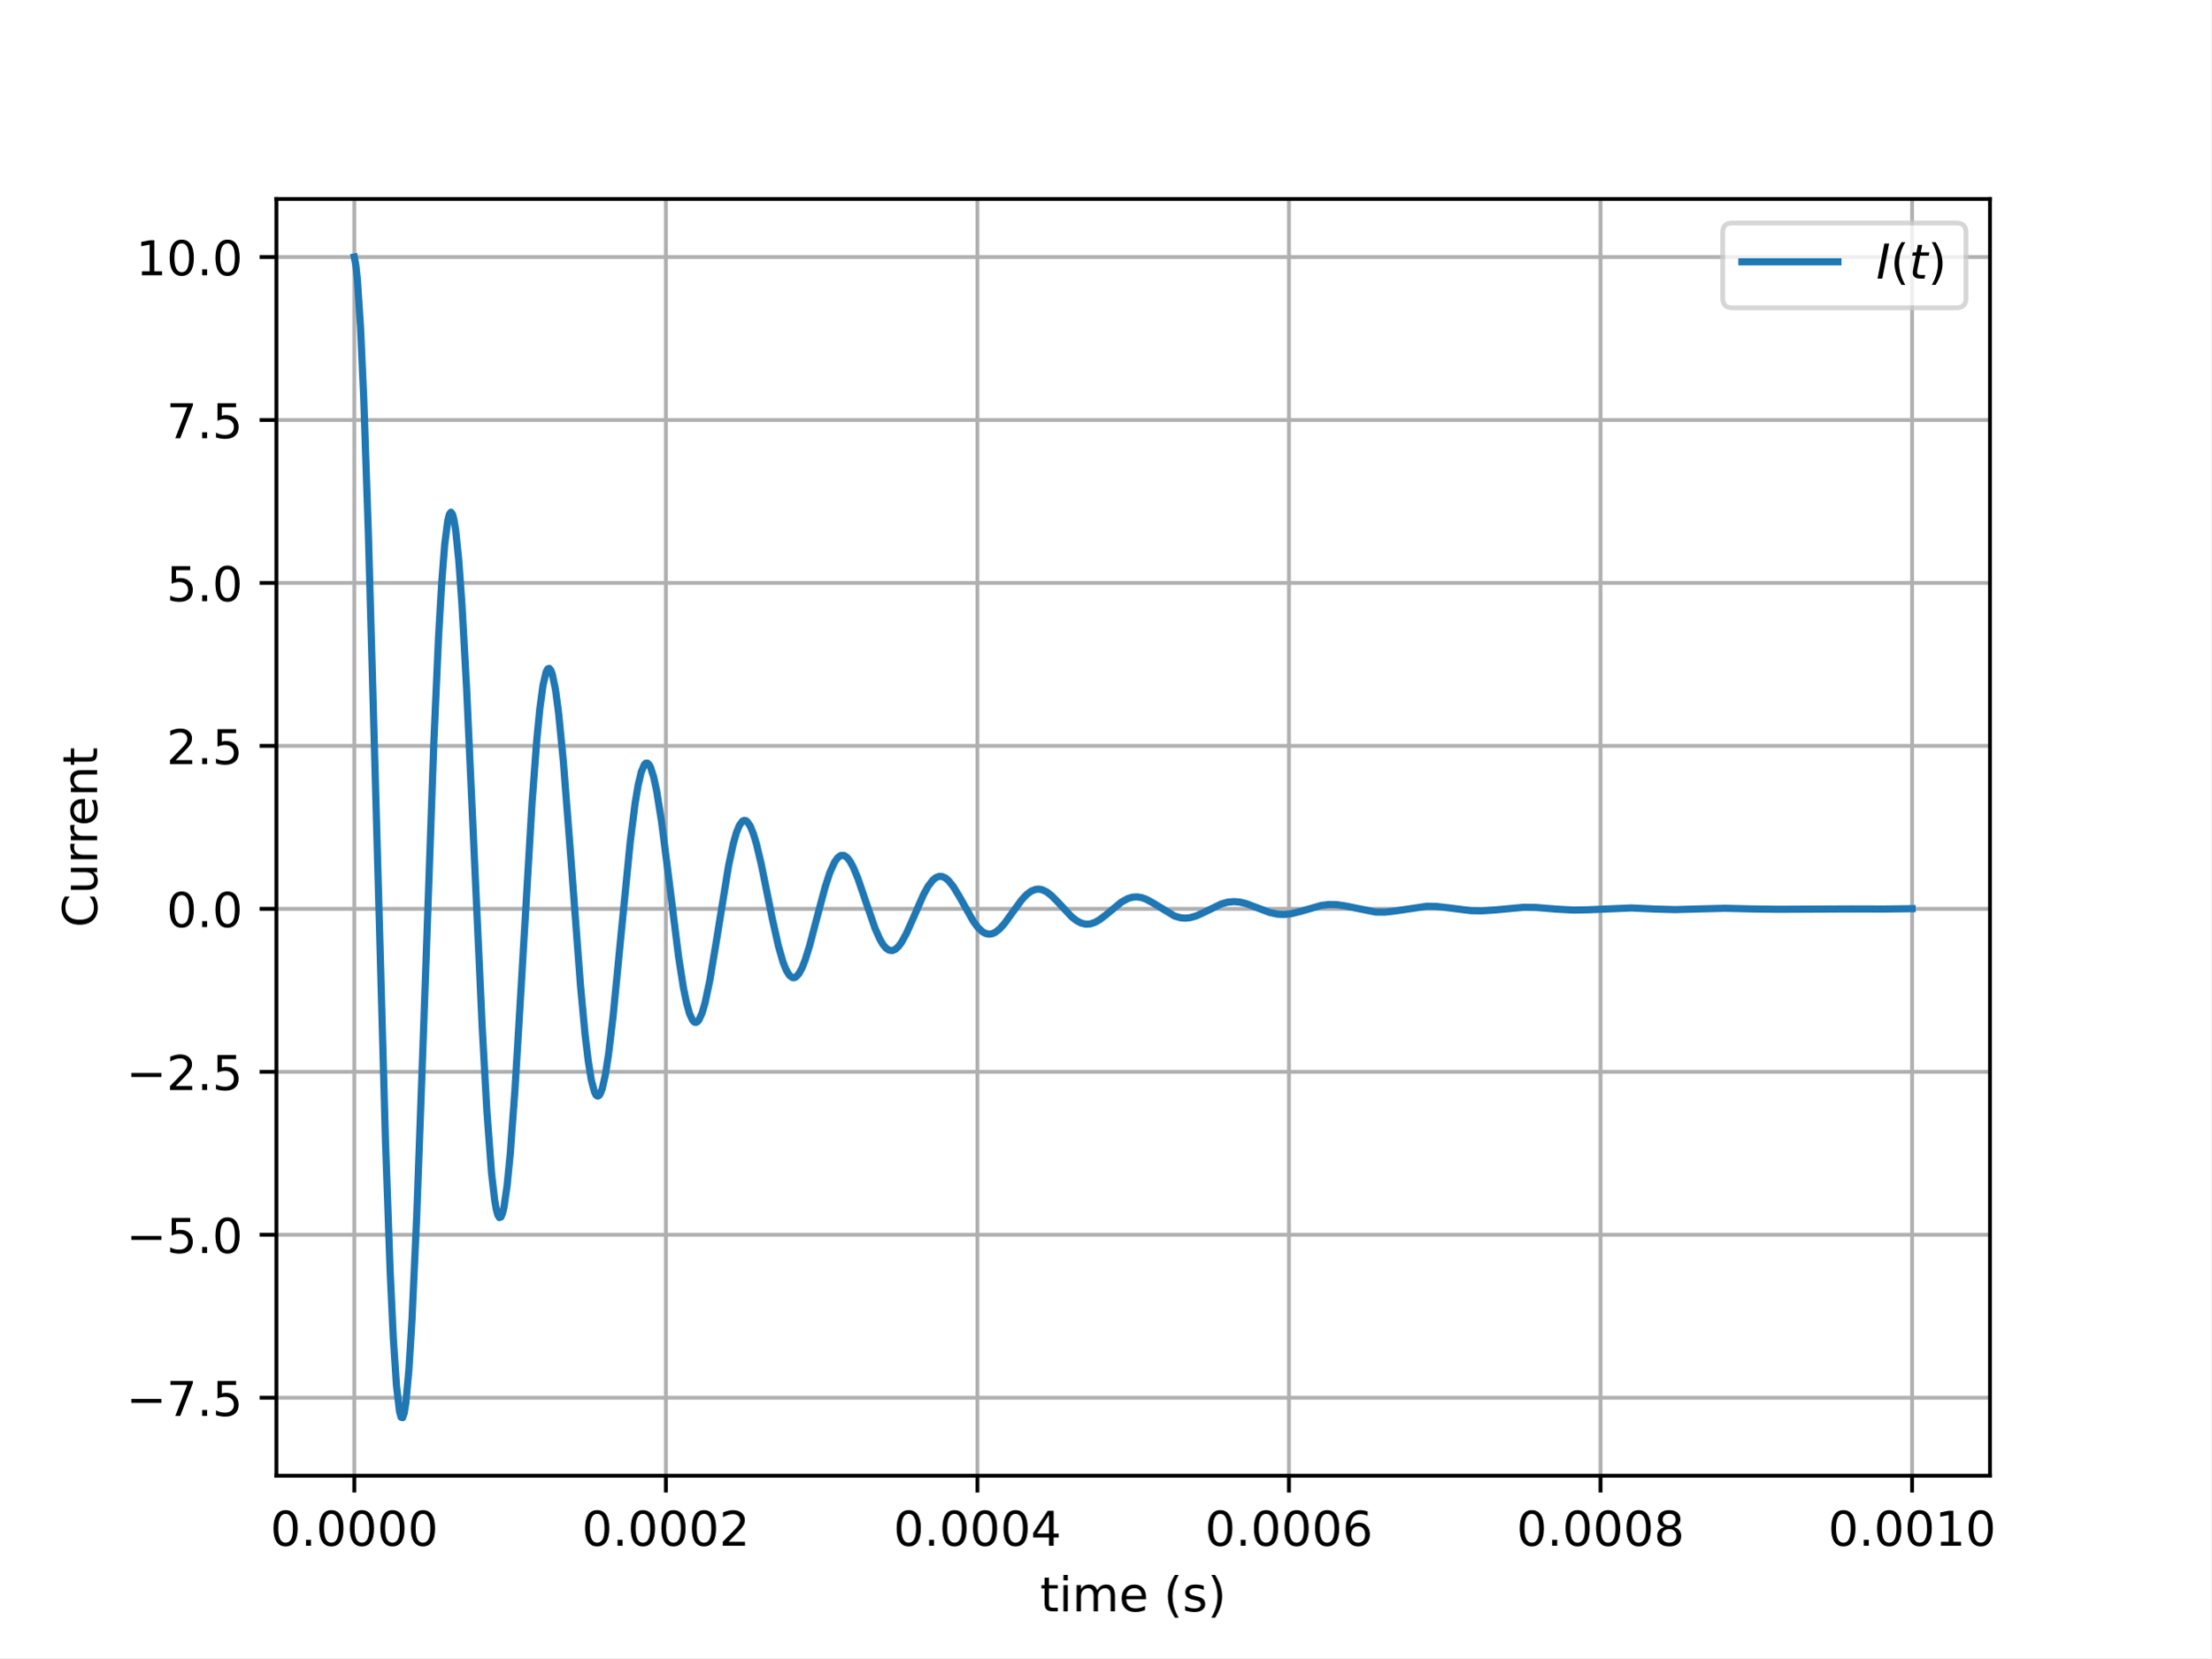
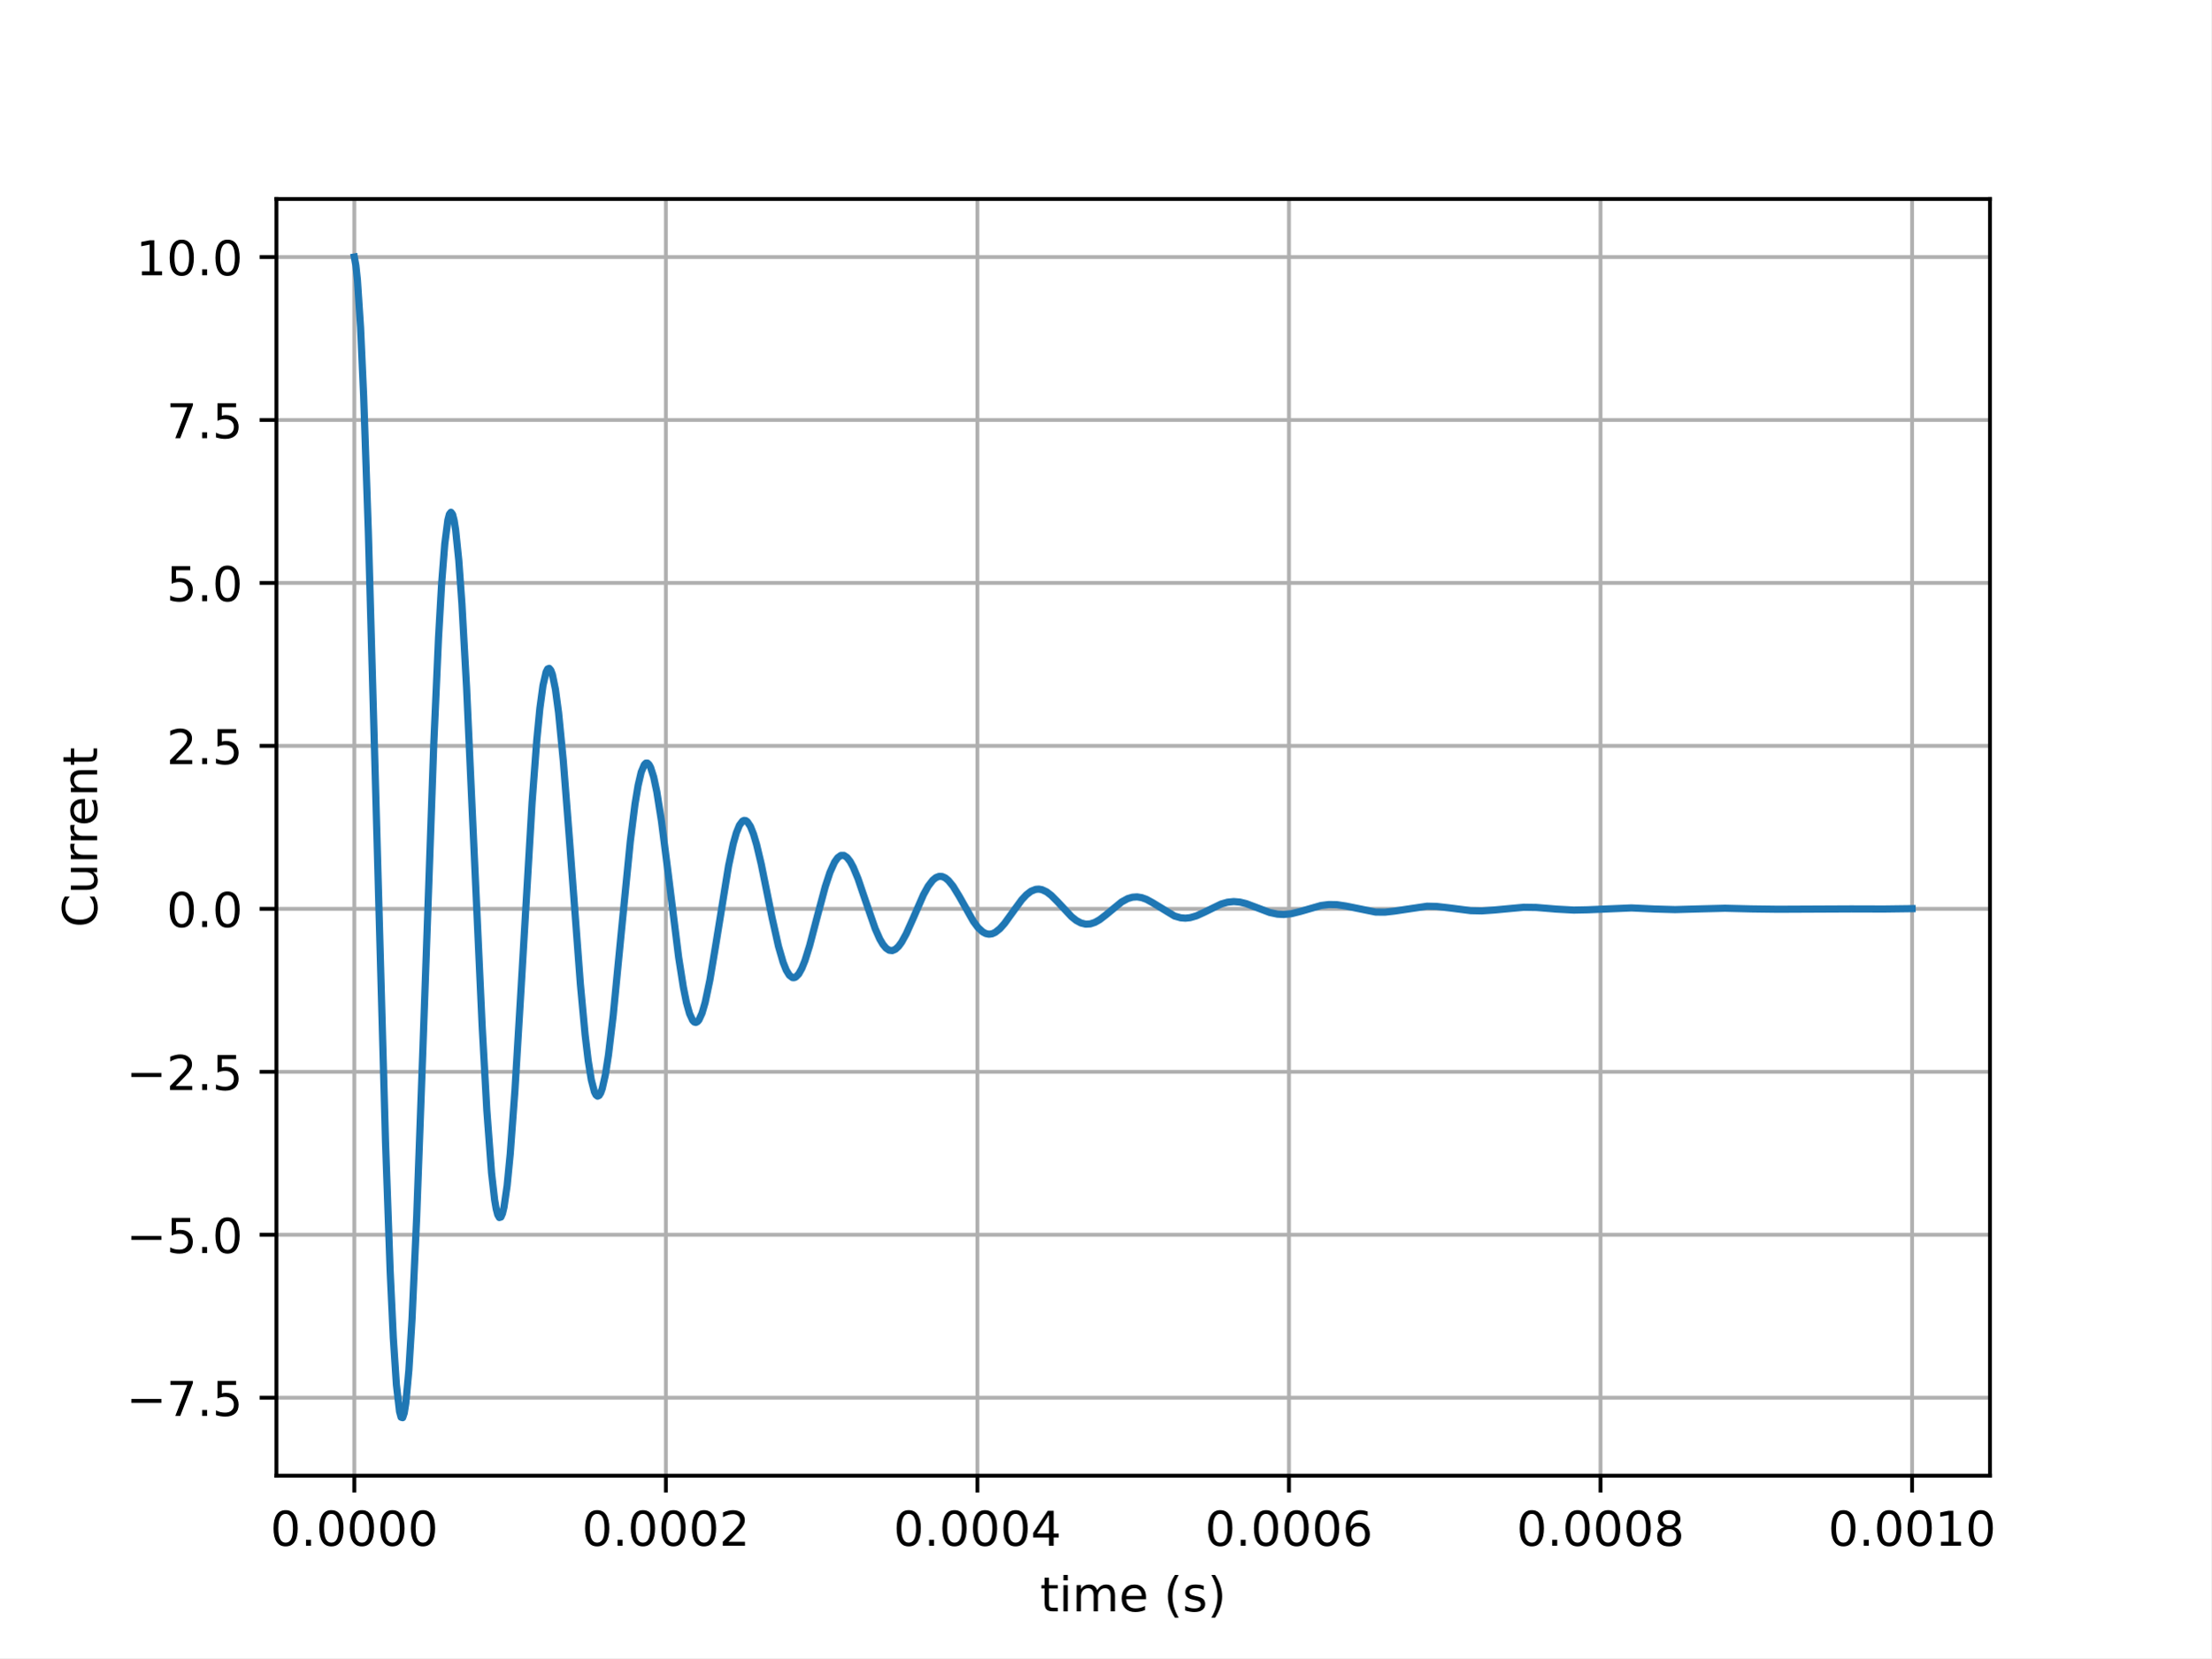
<svg xmlns="http://www.w3.org/2000/svg" xmlns:xlink="http://www.w3.org/1999/xlink" width="460.8pt" height="345.6pt" viewBox="0 0 460.8 345.6" version="1.1">
  <defs>
    <style type="text/css">*{stroke-linejoin: round; stroke-linecap: butt}</style>
  </defs>
  <g id="figure_1">
    <g id="patch_1">
      <path d="M 0 345.6  L 460.8 345.6  L 460.8 0  L 0 0  z " style="fill: #ffffff" />
    </g>
    <g id="axes_1">
      <g id="patch_2">
        <path d="M 57.6 307.584  L 414.72 307.584  L 414.72 41.472  L 57.6 41.472  z " style="fill: #ffffff" />
      </g>
      <g id="matplotlib.axis_1">
        <g id="xtick_1">
          <g id="line2d_1">
-             <path d="M 73.833 307.584  L 73.833 41.472  " clip-path="url(#p0077edc63a)" style="fill: none; stroke: #b0b0b0; stroke-width: 0.8; stroke-linecap: square" />
+             <path d="M 73.833 307.584  L 73.833 41.472  " clip-path="url(#pf6ec2abab7)" style="fill: none; stroke: #b0b0b0; stroke-width: 0.8; stroke-linecap: square" />
          </g>
          <g id="line2d_2">
            <defs>
-               <path id="m27dcd05181" d="M 0 0  L 0 3.5  " style="stroke: #000000; stroke-width: 0.8" />
+               <path id="m84f81ab4aa" d="M 0 0  L 0 3.5  " style="stroke: #000000; stroke-width: 0.8" />
            </defs>
            <g>
-               <use xlink:href="#m27dcd05181" x="73.833" y="307.584" style="stroke: #000000; stroke-width: 0.8" />
+               <use xlink:href="#m84f81ab4aa" x="73.833" y="307.584" style="stroke: #000000; stroke-width: 0.8" />
            </g>
          </g>
          <g id="text_1">
            <g transform="translate(56.33742 322.1824) scale(0.1 -0.1)">
              <defs>
                <path id="DejaVuSans-30" d="M 2034 4250  Q 1547 4250 1301 3770  Q 1056 3291 1056 2328  Q 1056 1369 1301 889  Q 1547 409 2034 409  Q 2525 409 2770 889  Q 3016 1369 3016 2328  Q 3016 3291 2770 3770  Q 2525 4250 2034 4250  z M 2034 4750  Q 2819 4750 3233 4129  Q 3647 3509 3647 2328  Q 3647 1150 3233 529  Q 2819 -91 2034 -91  Q 1250 -91 836 529  Q 422 1150 422 2328  Q 422 3509 836 4129  Q 1250 4750 2034 4750  z " transform="scale(0.015625)" />
                <path id="DejaVuSans-2e" d="M 684 794  L 1344 794  L 1344 0  L 684 0  L 684 794  z " transform="scale(0.015625)" />
              </defs>
              <use xlink:href="#DejaVuSans-30" />
              <use xlink:href="#DejaVuSans-2e" x="63.623" />
              <use xlink:href="#DejaVuSans-30" x="95.41" />
              <use xlink:href="#DejaVuSans-30" x="159.033" />
              <use xlink:href="#DejaVuSans-30" x="222.656" />
              <use xlink:href="#DejaVuSans-30" x="286.279" />
            </g>
          </g>
        </g>
        <g id="xtick_2">
          <g id="line2d_3">
-             <path d="M 138.764 307.584  L 138.764 41.472  " clip-path="url(#p0077edc63a)" style="fill: none; stroke: #b0b0b0; stroke-width: 0.8; stroke-linecap: square" />
+             <path d="M 138.764 307.584  L 138.764 41.472  " clip-path="url(#pf6ec2abab7)" style="fill: none; stroke: #b0b0b0; stroke-width: 0.8; stroke-linecap: square" />
          </g>
          <g id="line2d_4">
            <g>
-               <use xlink:href="#m27dcd05181" x="138.764" y="307.584" style="stroke: #000000; stroke-width: 0.8" />
+               <use xlink:href="#m84f81ab4aa" x="138.764" y="307.584" style="stroke: #000000; stroke-width: 0.8" />
            </g>
          </g>
          <g id="text_2">
            <g transform="translate(121.2683 322.1824) scale(0.1 -0.1)">
              <defs>
                <path id="DejaVuSans-32" d="M 1228 531  L 3431 531  L 3431 0  L 469 0  L 469 531  Q 828 903 1448 1529  Q 2069 2156 2228 2338  Q 2531 2678 2651 2914  Q 2772 3150 2772 3378  Q 2772 3750 2511 3984  Q 2250 4219 1831 4219  Q 1534 4219 1204 4116  Q 875 4013 500 3803  L 500 4441  Q 881 4594 1212 4672  Q 1544 4750 1819 4750  Q 2544 4750 2975 4387  Q 3406 4025 3406 3419  Q 3406 3131 3298 2873  Q 3191 2616 2906 2266  Q 2828 2175 2409 1742  Q 1991 1309 1228 531  z " transform="scale(0.015625)" />
              </defs>
              <use xlink:href="#DejaVuSans-30" />
              <use xlink:href="#DejaVuSans-2e" x="63.623" />
              <use xlink:href="#DejaVuSans-30" x="95.41" />
              <use xlink:href="#DejaVuSans-30" x="159.033" />
              <use xlink:href="#DejaVuSans-30" x="222.656" />
              <use xlink:href="#DejaVuSans-32" x="286.279" />
            </g>
          </g>
        </g>
        <g id="xtick_3">
          <g id="line2d_5">
-             <path d="M 203.695 307.584  L 203.695 41.472  " clip-path="url(#p0077edc63a)" style="fill: none; stroke: #b0b0b0; stroke-width: 0.8; stroke-linecap: square" />
+             <path d="M 203.695 307.584  L 203.695 41.472  " clip-path="url(#pf6ec2abab7)" style="fill: none; stroke: #b0b0b0; stroke-width: 0.8; stroke-linecap: square" />
          </g>
          <g id="line2d_6">
            <g>
-               <use xlink:href="#m27dcd05181" x="203.695" y="307.584" style="stroke: #000000; stroke-width: 0.8" />
+               <use xlink:href="#m84f81ab4aa" x="203.695" y="307.584" style="stroke: #000000; stroke-width: 0.8" />
            </g>
          </g>
          <g id="text_3">
            <g transform="translate(186.1992 322.1824) scale(0.1 -0.1)">
              <defs>
                <path id="DejaVuSans-34" d="M 2419 4116  L 825 1625  L 2419 1625  L 2419 4116  z M 2253 4666  L 3047 4666  L 3047 1625  L 3713 1625  L 3713 1100  L 3047 1100  L 3047 0  L 2419 0  L 2419 1100  L 313 1100  L 313 1709  L 2253 4666  z " transform="scale(0.015625)" />
              </defs>
              <use xlink:href="#DejaVuSans-30" />
              <use xlink:href="#DejaVuSans-2e" x="63.623" />
              <use xlink:href="#DejaVuSans-30" x="95.41" />
              <use xlink:href="#DejaVuSans-30" x="159.033" />
              <use xlink:href="#DejaVuSans-30" x="222.656" />
              <use xlink:href="#DejaVuSans-34" x="286.279" />
            </g>
          </g>
        </g>
        <g id="xtick_4">
          <g id="line2d_7">
-             <path d="M 268.625 307.584  L 268.625 41.472  " clip-path="url(#p0077edc63a)" style="fill: none; stroke: #b0b0b0; stroke-width: 0.8; stroke-linecap: square" />
+             <path d="M 268.625 307.584  L 268.625 41.472  " clip-path="url(#pf6ec2abab7)" style="fill: none; stroke: #b0b0b0; stroke-width: 0.8; stroke-linecap: square" />
          </g>
          <g id="line2d_8">
            <g>
-               <use xlink:href="#m27dcd05181" x="268.625" y="307.584" style="stroke: #000000; stroke-width: 0.8" />
+               <use xlink:href="#m84f81ab4aa" x="268.625" y="307.584" style="stroke: #000000; stroke-width: 0.8" />
            </g>
          </g>
          <g id="text_4">
            <g transform="translate(251.1301 322.1824) scale(0.1 -0.1)">
              <defs>
                <path id="DejaVuSans-36" d="M 2113 2584  Q 1688 2584 1439 2293  Q 1191 2003 1191 1497  Q 1191 994 1439 701  Q 1688 409 2113 409  Q 2538 409 2786 701  Q 3034 994 3034 1497  Q 3034 2003 2786 2293  Q 2538 2584 2113 2584  z M 3366 4563  L 3366 3988  Q 3128 4100 2886 4159  Q 2644 4219 2406 4219  Q 1781 4219 1451 3797  Q 1122 3375 1075 2522  Q 1259 2794 1537 2939  Q 1816 3084 2150 3084  Q 2853 3084 3261 2657  Q 3669 2231 3669 1497  Q 3669 778 3244 343  Q 2819 -91 2113 -91  Q 1303 -91 875 529  Q 447 1150 447 2328  Q 447 3434 972 4092  Q 1497 4750 2381 4750  Q 2619 4750 2861 4703  Q 3103 4656 3366 4563  z " transform="scale(0.015625)" />
              </defs>
              <use xlink:href="#DejaVuSans-30" />
              <use xlink:href="#DejaVuSans-2e" x="63.623" />
              <use xlink:href="#DejaVuSans-30" x="95.41" />
              <use xlink:href="#DejaVuSans-30" x="159.033" />
              <use xlink:href="#DejaVuSans-30" x="222.656" />
              <use xlink:href="#DejaVuSans-36" x="286.279" />
            </g>
          </g>
        </g>
        <g id="xtick_5">
          <g id="line2d_9">
-             <path d="M 333.556 307.584  L 333.556 41.472  " clip-path="url(#p0077edc63a)" style="fill: none; stroke: #b0b0b0; stroke-width: 0.8; stroke-linecap: square" />
+             <path d="M 333.556 307.584  L 333.556 41.472  " clip-path="url(#pf6ec2abab7)" style="fill: none; stroke: #b0b0b0; stroke-width: 0.8; stroke-linecap: square" />
          </g>
          <g id="line2d_10">
            <g>
-               <use xlink:href="#m27dcd05181" x="333.556" y="307.584" style="stroke: #000000; stroke-width: 0.8" />
+               <use xlink:href="#m84f81ab4aa" x="333.556" y="307.584" style="stroke: #000000; stroke-width: 0.8" />
            </g>
          </g>
          <g id="text_5">
            <g transform="translate(316.0611 322.1824) scale(0.1 -0.1)">
              <defs>
                <path id="DejaVuSans-38" d="M 2034 2216  Q 1584 2216 1326 1975  Q 1069 1734 1069 1313  Q 1069 891 1326 650  Q 1584 409 2034 409  Q 2484 409 2743 651  Q 3003 894 3003 1313  Q 3003 1734 2745 1975  Q 2488 2216 2034 2216  z M 1403 2484  Q 997 2584 770 2862  Q 544 3141 544 3541  Q 544 4100 942 4425  Q 1341 4750 2034 4750  Q 2731 4750 3128 4425  Q 3525 4100 3525 3541  Q 3525 3141 3298 2862  Q 3072 2584 2669 2484  Q 3125 2378 3379 2068  Q 3634 1759 3634 1313  Q 3634 634 3220 271  Q 2806 -91 2034 -91  Q 1263 -91 848 271  Q 434 634 434 1313  Q 434 1759 690 2068  Q 947 2378 1403 2484  z M 1172 3481  Q 1172 3119 1398 2916  Q 1625 2713 2034 2713  Q 2441 2713 2670 2916  Q 2900 3119 2900 3481  Q 2900 3844 2670 4047  Q 2441 4250 2034 4250  Q 1625 4250 1398 4047  Q 1172 3844 1172 3481  z " transform="scale(0.015625)" />
              </defs>
              <use xlink:href="#DejaVuSans-30" />
              <use xlink:href="#DejaVuSans-2e" x="63.623" />
              <use xlink:href="#DejaVuSans-30" x="95.41" />
              <use xlink:href="#DejaVuSans-30" x="159.033" />
              <use xlink:href="#DejaVuSans-30" x="222.656" />
              <use xlink:href="#DejaVuSans-38" x="286.279" />
            </g>
          </g>
        </g>
        <g id="xtick_6">
          <g id="line2d_11">
-             <path d="M 398.487 307.584  L 398.487 41.472  " clip-path="url(#p0077edc63a)" style="fill: none; stroke: #b0b0b0; stroke-width: 0.8; stroke-linecap: square" />
+             <path d="M 398.487 307.584  L 398.487 41.472  " clip-path="url(#pf6ec2abab7)" style="fill: none; stroke: #b0b0b0; stroke-width: 0.8; stroke-linecap: square" />
          </g>
          <g id="line2d_12">
            <g>
-               <use xlink:href="#m27dcd05181" x="398.487" y="307.584" style="stroke: #000000; stroke-width: 0.8" />
+               <use xlink:href="#m84f81ab4aa" x="398.487" y="307.584" style="stroke: #000000; stroke-width: 0.8" />
            </g>
          </g>
          <g id="text_6">
            <g transform="translate(380.992 322.1824) scale(0.1 -0.1)">
              <defs>
                <path id="DejaVuSans-31" d="M 794 531  L 1825 531  L 1825 4091  L 703 3866  L 703 4441  L 1819 4666  L 2450 4666  L 2450 531  L 3481 531  L 3481 0  L 794 0  L 794 531  z " transform="scale(0.015625)" />
              </defs>
              <use xlink:href="#DejaVuSans-30" />
              <use xlink:href="#DejaVuSans-2e" x="63.623" />
              <use xlink:href="#DejaVuSans-30" x="95.41" />
              <use xlink:href="#DejaVuSans-30" x="159.033" />
              <use xlink:href="#DejaVuSans-31" x="222.656" />
              <use xlink:href="#DejaVuSans-30" x="286.279" />
            </g>
          </g>
        </g>
        <g id="text_7">
          <g transform="translate(216.7686 335.8606) scale(0.1 -0.1)">
            <defs>
              <path id="DejaVuSans-74" d="M 1172 4494  L 1172 3500  L 2356 3500  L 2356 3053  L 1172 3053  L 1172 1153  Q 1172 725 1289 603  Q 1406 481 1766 481  L 2356 481  L 2356 0  L 1766 0  Q 1100 0 847 248  Q 594 497 594 1153  L 594 3053  L 172 3053  L 172 3500  L 594 3500  L 594 4494  L 1172 4494  z " transform="scale(0.015625)" />
              <path id="DejaVuSans-69" d="M 603 3500  L 1178 3500  L 1178 0  L 603 0  L 603 3500  z M 603 4863  L 1178 4863  L 1178 4134  L 603 4134  L 603 4863  z " transform="scale(0.015625)" />
              <path id="DejaVuSans-6d" d="M 3328 2828  Q 3544 3216 3844 3400  Q 4144 3584 4550 3584  Q 5097 3584 5394 3201  Q 5691 2819 5691 2113  L 5691 0  L 5113 0  L 5113 2094  Q 5113 2597 4934 2840  Q 4756 3084 4391 3084  Q 3944 3084 3684 2787  Q 3425 2491 3425 1978  L 3425 0  L 2847 0  L 2847 2094  Q 2847 2600 2669 2842  Q 2491 3084 2119 3084  Q 1678 3084 1418 2786  Q 1159 2488 1159 1978  L 1159 0  L 581 0  L 581 3500  L 1159 3500  L 1159 2956  Q 1356 3278 1631 3431  Q 1906 3584 2284 3584  Q 2666 3584 2933 3390  Q 3200 3197 3328 2828  z " transform="scale(0.015625)" />
              <path id="DejaVuSans-65" d="M 3597 1894  L 3597 1613  L 953 1613  Q 991 1019 1311 708  Q 1631 397 2203 397  Q 2534 397 2845 478  Q 3156 559 3463 722  L 3463 178  Q 3153 47 2828 -22  Q 2503 -91 2169 -91  Q 1331 -91 842 396  Q 353 884 353 1716  Q 353 2575 817 3079  Q 1281 3584 2069 3584  Q 2775 3584 3186 3129  Q 3597 2675 3597 1894  z M 3022 2063  Q 3016 2534 2758 2815  Q 2500 3097 2075 3097  Q 1594 3097 1305 2825  Q 1016 2553 972 2059  L 3022 2063  z " transform="scale(0.015625)" />
              <path id="DejaVuSans-20" transform="scale(0.015625)" />
              <path id="DejaVuSans-28" d="M 1984 4856  Q 1566 4138 1362 3434  Q 1159 2731 1159 2009  Q 1159 1288 1364 580  Q 1569 -128 1984 -844  L 1484 -844  Q 1016 -109 783 600  Q 550 1309 550 2009  Q 550 2706 781 3412  Q 1013 4119 1484 4856  L 1984 4856  z " transform="scale(0.015625)" />
              <path id="DejaVuSans-73" d="M 2834 3397  L 2834 2853  Q 2591 2978 2328 3040  Q 2066 3103 1784 3103  Q 1356 3103 1142 2972  Q 928 2841 928 2578  Q 928 2378 1081 2264  Q 1234 2150 1697 2047  L 1894 2003  Q 2506 1872 2764 1633  Q 3022 1394 3022 966  Q 3022 478 2636 193  Q 2250 -91 1575 -91  Q 1294 -91 989 -36  Q 684 19 347 128  L 347 722  Q 666 556 975 473  Q 1284 391 1588 391  Q 1994 391 2212 530  Q 2431 669 2431 922  Q 2431 1156 2273 1281  Q 2116 1406 1581 1522  L 1381 1569  Q 847 1681 609 1914  Q 372 2147 372 2553  Q 372 3047 722 3315  Q 1072 3584 1716 3584  Q 2034 3584 2315 3537  Q 2597 3491 2834 3397  z " transform="scale(0.015625)" />
              <path id="DejaVuSans-29" d="M 513 4856  L 1013 4856  Q 1481 4119 1714 3412  Q 1947 2706 1947 2009  Q 1947 1309 1714 600  Q 1481 -109 1013 -844  L 513 -844  Q 928 -128 1133 580  Q 1338 1288 1338 2009  Q 1338 2731 1133 3434  Q 928 4138 513 4856  z " transform="scale(0.015625)" />
            </defs>
            <use xlink:href="#DejaVuSans-74" />
            <use xlink:href="#DejaVuSans-69" x="39.209" />
            <use xlink:href="#DejaVuSans-6d" x="66.992" />
            <use xlink:href="#DejaVuSans-65" x="164.404" />
            <use xlink:href="#DejaVuSans-20" x="225.928" />
            <use xlink:href="#DejaVuSans-28" x="257.715" />
            <use xlink:href="#DejaVuSans-73" x="296.729" />
            <use xlink:href="#DejaVuSans-29" x="348.828" />
          </g>
        </g>
      </g>
      <g id="matplotlib.axis_2">
        <g id="ytick_1">
          <g id="line2d_13">
-             <path d="M 57.6 291.329  L 414.72 291.329  " clip-path="url(#p0077edc63a)" style="fill: none; stroke: #b0b0b0; stroke-width: 0.8; stroke-linecap: square" />
+             <path d="M 57.6 291.329  L 414.72 291.329  " clip-path="url(#pf6ec2abab7)" style="fill: none; stroke: #b0b0b0; stroke-width: 0.8; stroke-linecap: square" />
          </g>
          <g id="line2d_14">
            <defs>
-               <path id="m133dea7eb3" d="M 0 0  L -3.5 0  " style="stroke: #000000; stroke-width: 0.8" />
+               <path id="m7480017226" d="M 0 0  L -3.5 0  " style="stroke: #000000; stroke-width: 0.8" />
            </defs>
            <g>
-               <use xlink:href="#m133dea7eb3" x="57.6" y="291.329" style="stroke: #000000; stroke-width: 0.8" />
+               <use xlink:href="#m7480017226" x="57.6" y="291.329" style="stroke: #000000; stroke-width: 0.8" />
            </g>
          </g>
          <g id="text_8">
            <g transform="translate(26.31719 295.1283) scale(0.1 -0.1)">
              <defs>
                <path id="DejaVuSans-2212" d="M 678 2272  L 4684 2272  L 4684 1741  L 678 1741  L 678 2272  z " transform="scale(0.015625)" />
                <path id="DejaVuSans-37" d="M 525 4666  L 3525 4666  L 3525 4397  L 1831 0  L 1172 0  L 2766 4134  L 525 4134  L 525 4666  z " transform="scale(0.015625)" />
                <path id="DejaVuSans-35" d="M 691 4666  L 3169 4666  L 3169 4134  L 1269 4134  L 1269 2991  Q 1406 3038 1543 3061  Q 1681 3084 1819 3084  Q 2600 3084 3056 2656  Q 3513 2228 3513 1497  Q 3513 744 3044 326  Q 2575 -91 1722 -91  Q 1428 -91 1123 -41  Q 819 9 494 109  L 494 744  Q 775 591 1075 516  Q 1375 441 1709 441  Q 2250 441 2565 725  Q 2881 1009 2881 1497  Q 2881 1984 2565 2268  Q 2250 2553 1709 2553  Q 1456 2553 1204 2497  Q 953 2441 691 2322  L 691 4666  z " transform="scale(0.015625)" />
              </defs>
              <use xlink:href="#DejaVuSans-2212" />
              <use xlink:href="#DejaVuSans-37" x="83.789" />
              <use xlink:href="#DejaVuSans-2e" x="147.412" />
              <use xlink:href="#DejaVuSans-35" x="179.199" />
            </g>
          </g>
        </g>
        <g id="ytick_2">
          <g id="line2d_15">
-             <path d="M 57.6 257.363  L 414.72 257.363  " clip-path="url(#p0077edc63a)" style="fill: none; stroke: #b0b0b0; stroke-width: 0.8; stroke-linecap: square" />
+             <path d="M 57.6 257.363  L 414.72 257.363  " clip-path="url(#pf6ec2abab7)" style="fill: none; stroke: #b0b0b0; stroke-width: 0.8; stroke-linecap: square" />
          </g>
          <g id="line2d_16">
            <g>
-               <use xlink:href="#m133dea7eb3" x="57.6" y="257.363" style="stroke: #000000; stroke-width: 0.8" />
+               <use xlink:href="#m7480017226" x="57.6" y="257.363" style="stroke: #000000; stroke-width: 0.8" />
            </g>
          </g>
          <g id="text_9">
            <g transform="translate(26.31719 261.1624) scale(0.1 -0.1)">
              <use xlink:href="#DejaVuSans-2212" />
              <use xlink:href="#DejaVuSans-35" x="83.789" />
              <use xlink:href="#DejaVuSans-2e" x="147.412" />
              <use xlink:href="#DejaVuSans-30" x="179.199" />
            </g>
          </g>
        </g>
        <g id="ytick_3">
          <g id="line2d_17">
-             <path d="M 57.6 223.397  L 414.72 223.397  " clip-path="url(#p0077edc63a)" style="fill: none; stroke: #b0b0b0; stroke-width: 0.8; stroke-linecap: square" />
+             <path d="M 57.6 223.397  L 414.72 223.397  " clip-path="url(#pf6ec2abab7)" style="fill: none; stroke: #b0b0b0; stroke-width: 0.8; stroke-linecap: square" />
          </g>
          <g id="line2d_18">
            <g>
-               <use xlink:href="#m133dea7eb3" x="57.6" y="223.397" style="stroke: #000000; stroke-width: 0.8" />
+               <use xlink:href="#m7480017226" x="57.6" y="223.397" style="stroke: #000000; stroke-width: 0.8" />
            </g>
          </g>
          <g id="text_10">
            <g transform="translate(26.31719 227.1965) scale(0.1 -0.1)">
              <use xlink:href="#DejaVuSans-2212" />
              <use xlink:href="#DejaVuSans-32" x="83.789" />
              <use xlink:href="#DejaVuSans-2e" x="147.412" />
              <use xlink:href="#DejaVuSans-35" x="179.199" />
            </g>
          </g>
        </g>
        <g id="ytick_4">
          <g id="line2d_19">
-             <path d="M 57.6 189.431  L 414.72 189.431  " clip-path="url(#p0077edc63a)" style="fill: none; stroke: #b0b0b0; stroke-width: 0.8; stroke-linecap: square" />
+             <path d="M 57.6 189.431  L 414.72 189.431  " clip-path="url(#pf6ec2abab7)" style="fill: none; stroke: #b0b0b0; stroke-width: 0.8; stroke-linecap: square" />
          </g>
          <g id="line2d_20">
            <g>
-               <use xlink:href="#m133dea7eb3" x="57.6" y="189.431" style="stroke: #000000; stroke-width: 0.8" />
+               <use xlink:href="#m7480017226" x="57.6" y="189.431" style="stroke: #000000; stroke-width: 0.8" />
            </g>
          </g>
          <g id="text_11">
            <g transform="translate(34.69687 193.2307) scale(0.1 -0.1)">
              <use xlink:href="#DejaVuSans-30" />
              <use xlink:href="#DejaVuSans-2e" x="63.623" />
              <use xlink:href="#DejaVuSans-30" x="95.41" />
            </g>
          </g>
        </g>
        <g id="ytick_5">
          <g id="line2d_21">
-             <path d="M 57.6 155.466  L 414.72 155.466  " clip-path="url(#p0077edc63a)" style="fill: none; stroke: #b0b0b0; stroke-width: 0.8; stroke-linecap: square" />
+             <path d="M 57.6 155.466  L 414.72 155.466  " clip-path="url(#pf6ec2abab7)" style="fill: none; stroke: #b0b0b0; stroke-width: 0.8; stroke-linecap: square" />
          </g>
          <g id="line2d_22">
            <g>
-               <use xlink:href="#m133dea7eb3" x="57.6" y="155.466" style="stroke: #000000; stroke-width: 0.8" />
+               <use xlink:href="#m7480017226" x="57.6" y="155.466" style="stroke: #000000; stroke-width: 0.8" />
            </g>
          </g>
          <g id="text_12">
            <g transform="translate(34.69687 159.2648) scale(0.1 -0.1)">
              <use xlink:href="#DejaVuSans-32" />
              <use xlink:href="#DejaVuSans-2e" x="63.623" />
              <use xlink:href="#DejaVuSans-35" x="95.41" />
            </g>
          </g>
        </g>
        <g id="ytick_6">
          <g id="line2d_23">
-             <path d="M 57.6 121.5  L 414.72 121.5  " clip-path="url(#p0077edc63a)" style="fill: none; stroke: #b0b0b0; stroke-width: 0.8; stroke-linecap: square" />
+             <path d="M 57.6 121.5  L 414.72 121.5  " clip-path="url(#pf6ec2abab7)" style="fill: none; stroke: #b0b0b0; stroke-width: 0.8; stroke-linecap: square" />
          </g>
          <g id="line2d_24">
            <g>
-               <use xlink:href="#m133dea7eb3" x="57.6" y="121.5" style="stroke: #000000; stroke-width: 0.8" />
+               <use xlink:href="#m7480017226" x="57.6" y="121.5" style="stroke: #000000; stroke-width: 0.8" />
            </g>
          </g>
          <g id="text_13">
            <g transform="translate(34.69687 125.2989) scale(0.1 -0.1)">
              <use xlink:href="#DejaVuSans-35" />
              <use xlink:href="#DejaVuSans-2e" x="63.623" />
              <use xlink:href="#DejaVuSans-30" x="95.41" />
            </g>
          </g>
        </g>
        <g id="ytick_7">
          <g id="line2d_25">
-             <path d="M 57.6 87.534  L 414.72 87.534  " clip-path="url(#p0077edc63a)" style="fill: none; stroke: #b0b0b0; stroke-width: 0.8; stroke-linecap: square" />
+             <path d="M 57.6 87.534  L 414.72 87.534  " clip-path="url(#pf6ec2abab7)" style="fill: none; stroke: #b0b0b0; stroke-width: 0.8; stroke-linecap: square" />
          </g>
          <g id="line2d_26">
            <g>
-               <use xlink:href="#m133dea7eb3" x="57.6" y="87.534" style="stroke: #000000; stroke-width: 0.8" />
+               <use xlink:href="#m7480017226" x="57.6" y="87.534" style="stroke: #000000; stroke-width: 0.8" />
            </g>
          </g>
          <g id="text_14">
            <g transform="translate(34.69687 91.33308) scale(0.1 -0.1)">
              <use xlink:href="#DejaVuSans-37" />
              <use xlink:href="#DejaVuSans-2e" x="63.623" />
              <use xlink:href="#DejaVuSans-35" x="95.41" />
            </g>
          </g>
        </g>
        <g id="ytick_8">
          <g id="line2d_27">
-             <path d="M 57.6 53.568  L 414.72 53.568  " clip-path="url(#p0077edc63a)" style="fill: none; stroke: #b0b0b0; stroke-width: 0.8; stroke-linecap: square" />
+             <path d="M 57.6 53.568  L 414.72 53.568  " clip-path="url(#pf6ec2abab7)" style="fill: none; stroke: #b0b0b0; stroke-width: 0.8; stroke-linecap: square" />
          </g>
          <g id="line2d_28">
            <g>
-               <use xlink:href="#m133dea7eb3" x="57.6" y="53.568" style="stroke: #000000; stroke-width: 0.8" />
+               <use xlink:href="#m7480017226" x="57.6" y="53.568" style="stroke: #000000; stroke-width: 0.8" />
            </g>
          </g>
          <g id="text_15">
            <g transform="translate(28.33438 57.36722) scale(0.1 -0.1)">
              <use xlink:href="#DejaVuSans-31" />
              <use xlink:href="#DejaVuSans-30" x="63.623" />
              <use xlink:href="#DejaVuSans-2e" x="127.246" />
              <use xlink:href="#DejaVuSans-30" x="159.033" />
            </g>
          </g>
        </g>
        <g id="text_16">
          <g transform="translate(20.2375 193.3046) rotate(-90) scale(0.1 -0.1)">
            <defs>
              <path id="DejaVuSans-43" d="M 4122 4306  L 4122 3641  Q 3803 3938 3442 4084  Q 3081 4231 2675 4231  Q 1875 4231 1450 3742  Q 1025 3253 1025 2328  Q 1025 1406 1450 917  Q 1875 428 2675 428  Q 3081 428 3442 575  Q 3803 722 4122 1019  L 4122 359  Q 3791 134 3420 21  Q 3050 -91 2638 -91  Q 1578 -91 968 557  Q 359 1206 359 2328  Q 359 3453 968 4101  Q 1578 4750 2638 4750  Q 3056 4750 3426 4639  Q 3797 4528 4122 4306  z " transform="scale(0.015625)" />
              <path id="DejaVuSans-75" d="M 544 1381  L 544 3500  L 1119 3500  L 1119 1403  Q 1119 906 1312 657  Q 1506 409 1894 409  Q 2359 409 2629 706  Q 2900 1003 2900 1516  L 2900 3500  L 3475 3500  L 3475 0  L 2900 0  L 2900 538  Q 2691 219 2414 64  Q 2138 -91 1772 -91  Q 1169 -91 856 284  Q 544 659 544 1381  z M 1991 3584  L 1991 3584  z " transform="scale(0.015625)" />
              <path id="DejaVuSans-72" d="M 2631 2963  Q 2534 3019 2420 3045  Q 2306 3072 2169 3072  Q 1681 3072 1420 2755  Q 1159 2438 1159 1844  L 1159 0  L 581 0  L 581 3500  L 1159 3500  L 1159 2956  Q 1341 3275 1631 3429  Q 1922 3584 2338 3584  Q 2397 3584 2469 3576  Q 2541 3569 2628 3553  L 2631 2963  z " transform="scale(0.015625)" />
              <path id="DejaVuSans-6e" d="M 3513 2113  L 3513 0  L 2938 0  L 2938 2094  Q 2938 2591 2744 2837  Q 2550 3084 2163 3084  Q 1697 3084 1428 2787  Q 1159 2491 1159 1978  L 1159 0  L 581 0  L 581 3500  L 1159 3500  L 1159 2956  Q 1366 3272 1645 3428  Q 1925 3584 2291 3584  Q 2894 3584 3203 3211  Q 3513 2838 3513 2113  z " transform="scale(0.015625)" />
            </defs>
            <use xlink:href="#DejaVuSans-43" />
            <use xlink:href="#DejaVuSans-75" x="69.824" />
            <use xlink:href="#DejaVuSans-72" x="133.203" />
            <use xlink:href="#DejaVuSans-72" x="172.566" />
            <use xlink:href="#DejaVuSans-65" x="211.43" />
            <use xlink:href="#DejaVuSans-6e" x="272.953" />
            <use xlink:href="#DejaVuSans-74" x="336.332" />
          </g>
        </g>
      </g>
      <g id="line2d_29">
-         <path d="M 73.833 53.568  L 74.158 55.321  L 74.483 58.386  L 75.133 68.238  L 75.783 82.576  L 76.758 110.909  L 78.057 156.817  L 80.332 237.855  L 81.307 264.994  L 81.957 278.79  L 82.607 288.618  L 83.257 294.214  L 83.582 295.39  L 83.907 295.488  L 84.232 294.525  L 84.557 292.526  L 85.207 285.579  L 85.857 275.045  L 86.832 253.707  L 88.132 218.44  L 90.407 154.795  L 91.382 132.977  L 92.032 121.673  L 92.682 113.405  L 93.331 108.404  L 93.656 107.164  L 93.981 106.765  L 94.306 107.2  L 94.631 108.449  L 94.956 110.488  L 95.606 116.797  L 96.256 125.781  L 97.231 143.293  L 98.856 178.708  L 100.481 213.955  L 101.456 231.457  L 102.431 244.446  L 103.081 250.116  L 103.406 251.99  L 103.731 253.208  L 104.056 253.77  L 104.381 253.68  L 104.706 252.949  L 105.031 251.595  L 105.681 247.115  L 106.331 240.494  L 107.306 227.284  L 108.606 205.713  L 110.88 167.298  L 111.855 154.311  L 112.505 147.657  L 113.155 142.866  L 113.805 140.066  L 114.13 139.432  L 114.455 139.308  L 114.78 139.687  L 115.105 140.557  L 115.755 143.7  L 116.405 148.554  L 117.38 158.491  L 118.68 175.051  L 120.955 205.203  L 121.93 215.634  L 122.58 221.077  L 123.23 225.098  L 123.88 227.581  L 124.205 228.228  L 124.53 228.477  L 124.855 228.332  L 125.179 227.8  L 125.504 226.893  L 126.154 224.018  L 126.804 219.864  L 127.779 211.694  L 129.404 195.032  L 131.354 175.333  L 132.329 167.61  L 132.979 163.699  L 133.629 160.929  L 134.279 159.374  L 134.604 159.061  L 134.929 159.056  L 135.254 159.356  L 135.579 159.951  L 136.229 161.983  L 136.879 165.038  L 137.854 171.195  L 139.154 181.328  L 141.428 199.534  L 142.403 205.746  L 143.053 208.953  L 143.703 211.287  L 144.353 212.682  L 144.678 213.019  L 145.003 213.115  L 145.328 212.972  L 145.653 212.596  L 146.303 211.177  L 146.953 208.943  L 147.928 204.317  L 149.228 196.544  L 151.828 180.478  L 152.803 175.889  L 153.453 173.593  L 154.103 171.997  L 154.753 171.14  L 155.078 170.994  L 155.403 171.034  L 155.728 171.257  L 156.378 172.232  L 157.027 173.856  L 157.677 176.046  L 158.652 180.158  L 160.927 191.407  L 162.227 197.215  L 163.202 200.584  L 163.852 202.209  L 164.502 203.277  L 165.152 203.764  L 165.477 203.789  L 165.802 203.669  L 166.452 203.014  L 167.102 201.841  L 167.752 200.215  L 168.727 197.099  L 170.352 190.9  L 171.977 184.828  L 172.951 181.857  L 173.926 179.691  L 174.576 178.774  L 175.226 178.306  L 175.876 178.294  L 176.526 178.723  L 177.176 179.562  L 177.826 180.765  L 178.801 183.121  L 180.426 187.904  L 182.376 193.535  L 183.351 195.733  L 184.001 196.841  L 184.651 197.621  L 185.301 198.053  L 185.951 198.131  L 186.601 197.861  L 187.251 197.267  L 187.901 196.381  L 188.875 194.605  L 190.175 191.693  L 192.45 186.486  L 193.425 184.717  L 194.4 183.446  L 195.05 182.92  L 195.7 182.669  L 196.35 182.693  L 197 182.983  L 197.65 183.519  L 198.625 184.719  L 199.925 186.85  L 202.85 192.035  L 203.825 193.34  L 204.799 194.241  L 205.449 194.586  L 206.099 194.715  L 206.749 194.631  L 207.399 194.345  L 208.374 193.574  L 209.349 192.476  L 210.974 190.225  L 212.924 187.553  L 213.899 186.501  L 214.874 185.756  L 215.849 185.369  L 216.499 185.319  L 217.149 185.434  L 218.124 185.892  L 219.099 186.639  L 220.398 187.948  L 223.323 191.079  L 224.298 191.854  L 225.273 192.38  L 226.248 192.621  L 227.223 192.571  L 228.198 192.248  L 229.173 191.691  L 230.473 190.693  L 233.723 188.011  L 235.023 187.298  L 235.998 187.006  L 236.972 186.94  L 237.947 187.097  L 238.922 187.452  L 240.222 188.161  L 244.772 190.931  L 246.072 191.301  L 247.047 191.375  L 248.022 191.274  L 249.322 190.9  L 250.947 190.158  L 254.521 188.415  L 255.821 188.048  L 257.121 187.917  L 258.421 188.028  L 259.721 188.348  L 261.671 189.08  L 264.596 190.187  L 266.221 190.537  L 267.521 190.609  L 269.145 190.441  L 271.095 189.949  L 275.32 188.733  L 276.945 188.53  L 278.57 188.557  L 280.52 188.854  L 286.694 190.108  L 288.644 190.121  L 290.594 189.901  L 297.419 188.882  L 299.369 188.925  L 301.968 189.227  L 306.518 189.809  L 308.793 189.857  L 311.393 189.676  L 317.567 189.104  L 320.167 189.144  L 324.392 189.492  L 327.967 189.69  L 330.892 189.631  L 339.991 189.241  L 344.866 189.472  L 349.09 189.591  L 353.64 189.461  L 359.49 189.308  L 365.014 189.448  L 370.539 189.522  L 385.813 189.449  L 392.638 189.469  L 398.487 189.39  L 398.487 189.39  " clip-path="url(#p0077edc63a)" style="fill: none; stroke: #1f77b4; stroke-width: 1.5; stroke-linecap: square" />
+         <path d="M 73.833 53.568  L 74.158 55.321  L 74.483 58.386  L 75.133 68.238  L 75.783 82.576  L 76.758 110.909  L 78.057 156.817  L 80.332 237.855  L 81.307 264.994  L 81.957 278.79  L 82.607 288.618  L 83.257 294.214  L 83.582 295.39  L 83.907 295.488  L 84.232 294.525  L 84.557 292.526  L 85.207 285.579  L 85.857 275.045  L 86.832 253.707  L 88.132 218.44  L 90.407 154.795  L 91.382 132.977  L 92.032 121.673  L 92.682 113.405  L 93.331 108.404  L 93.656 107.164  L 93.981 106.765  L 94.306 107.2  L 94.631 108.449  L 94.956 110.488  L 95.606 116.797  L 96.256 125.781  L 97.231 143.293  L 98.856 178.708  L 100.481 213.955  L 101.456 231.457  L 102.431 244.446  L 103.081 250.116  L 103.406 251.99  L 103.731 253.208  L 104.056 253.77  L 104.381 253.68  L 104.706 252.949  L 105.031 251.595  L 105.681 247.115  L 106.331 240.494  L 107.306 227.284  L 108.606 205.713  L 110.88 167.298  L 111.855 154.311  L 112.505 147.657  L 113.155 142.866  L 113.805 140.066  L 114.13 139.432  L 114.455 139.308  L 114.78 139.687  L 115.105 140.557  L 115.755 143.7  L 116.405 148.554  L 117.38 158.491  L 118.68 175.051  L 120.955 205.203  L 121.93 215.634  L 122.58 221.077  L 123.23 225.098  L 123.88 227.581  L 124.205 228.228  L 124.53 228.477  L 124.855 228.332  L 125.179 227.8  L 125.504 226.893  L 126.154 224.018  L 126.804 219.864  L 127.779 211.694  L 129.404 195.032  L 131.354 175.333  L 132.329 167.61  L 132.979 163.699  L 133.629 160.929  L 134.279 159.374  L 134.604 159.061  L 134.929 159.056  L 135.254 159.356  L 135.579 159.951  L 136.229 161.983  L 136.879 165.038  L 137.854 171.195  L 139.154 181.328  L 141.428 199.534  L 142.403 205.746  L 143.053 208.953  L 143.703 211.287  L 144.353 212.682  L 144.678 213.019  L 145.003 213.115  L 145.328 212.972  L 145.653 212.596  L 146.303 211.177  L 146.953 208.943  L 147.928 204.317  L 149.228 196.544  L 151.828 180.478  L 152.803 175.889  L 153.453 173.593  L 154.103 171.997  L 154.753 171.14  L 155.078 170.994  L 155.403 171.034  L 155.728 171.257  L 156.378 172.232  L 157.027 173.856  L 157.677 176.046  L 158.652 180.158  L 160.927 191.407  L 162.227 197.215  L 163.202 200.584  L 163.852 202.209  L 164.502 203.277  L 165.152 203.764  L 165.477 203.789  L 165.802 203.669  L 166.452 203.014  L 167.102 201.841  L 167.752 200.215  L 168.727 197.099  L 170.352 190.9  L 171.977 184.828  L 172.951 181.857  L 173.926 179.691  L 174.576 178.774  L 175.226 178.306  L 175.876 178.294  L 176.526 178.723  L 177.176 179.562  L 177.826 180.765  L 178.801 183.121  L 180.426 187.904  L 182.376 193.535  L 183.351 195.733  L 184.001 196.841  L 184.651 197.621  L 185.301 198.053  L 185.951 198.131  L 186.601 197.861  L 187.251 197.267  L 187.901 196.381  L 188.875 194.605  L 190.175 191.693  L 192.45 186.486  L 193.425 184.717  L 194.4 183.446  L 195.05 182.92  L 195.7 182.669  L 196.35 182.693  L 197 182.983  L 197.65 183.519  L 198.625 184.719  L 199.925 186.85  L 202.85 192.035  L 203.825 193.34  L 204.799 194.241  L 205.449 194.586  L 206.099 194.715  L 206.749 194.631  L 207.399 194.345  L 208.374 193.574  L 209.349 192.476  L 210.974 190.225  L 212.924 187.553  L 213.899 186.501  L 214.874 185.756  L 215.849 185.369  L 216.499 185.319  L 217.149 185.434  L 218.124 185.892  L 219.099 186.639  L 220.398 187.948  L 223.323 191.079  L 224.298 191.854  L 225.273 192.38  L 226.248 192.621  L 227.223 192.571  L 228.198 192.248  L 229.173 191.691  L 230.473 190.693  L 233.723 188.011  L 235.023 187.298  L 235.998 187.006  L 236.972 186.94  L 237.947 187.097  L 238.922 187.452  L 240.222 188.161  L 244.772 190.931  L 246.072 191.301  L 247.047 191.375  L 248.022 191.274  L 249.322 190.9  L 250.947 190.158  L 254.521 188.415  L 255.821 188.048  L 257.121 187.917  L 258.421 188.028  L 259.721 188.348  L 261.671 189.08  L 264.596 190.187  L 266.221 190.537  L 267.521 190.609  L 269.145 190.441  L 271.095 189.949  L 275.32 188.733  L 276.945 188.53  L 278.57 188.557  L 280.52 188.854  L 286.694 190.108  L 288.644 190.121  L 290.594 189.901  L 297.419 188.882  L 299.369 188.925  L 301.968 189.227  L 306.518 189.809  L 308.793 189.857  L 311.393 189.676  L 317.567 189.104  L 320.167 189.144  L 324.392 189.492  L 327.967 189.69  L 330.892 189.631  L 339.991 189.241  L 344.866 189.472  L 349.09 189.591  L 353.64 189.461  L 359.49 189.308  L 365.014 189.448  L 370.539 189.522  L 385.813 189.449  L 392.638 189.469  L 398.487 189.39  L 398.487 189.39  " clip-path="url(#pf6ec2abab7)" style="fill: none; stroke: #1f77b4; stroke-width: 1.5; stroke-linecap: square" />
      </g>
      <g id="patch_3">
        <path d="M 57.6 307.584  L 57.6 41.472  " style="fill: none; stroke: #000000; stroke-width: 0.8; stroke-linejoin: miter; stroke-linecap: square" />
      </g>
      <g id="patch_4">
        <path d="M 414.72 307.584  L 414.72 41.472  " style="fill: none; stroke: #000000; stroke-width: 0.8; stroke-linejoin: miter; stroke-linecap: square" />
      </g>
      <g id="patch_5">
        <path d="M 57.6 307.584  L 414.72 307.584  " style="fill: none; stroke: #000000; stroke-width: 0.8; stroke-linejoin: miter; stroke-linecap: square" />
      </g>
      <g id="patch_6">
        <path d="M 57.6 41.472  L 414.72 41.472  " style="fill: none; stroke: #000000; stroke-width: 0.8; stroke-linejoin: miter; stroke-linecap: square" />
-       </g>
-       <g id="legend_1">
-         <g id="patch_7">
-           <path d="M 361.02 64.15  L 407.72 64.15  Q 409.72 64.15 409.72 62.15  L 409.72 48.472  Q 409.72 46.472 407.72 46.472  L 361.02 46.472  Q 359.02 46.472 359.02 48.472  L 359.02 62.15  Q 359.02 64.15 361.02 64.15  z " style="fill: #ffffff; opacity: 0.8; stroke: #cccccc; stroke-linejoin: miter" />
-         </g>
-         <g id="line2d_30">
-           <path d="M 363.02 54.57  L 373.02 54.57  L 383.02 54.57  " style="fill: none; stroke: #1f77b4; stroke-width: 1.5; stroke-linecap: square" />
-         </g>
-         <g id="text_17">
-           <g transform="translate(391.02 58.07044) scale(0.1 -0.1)">
-             <defs>
-               <path id="DejaVuSans-Oblique-49" d="M 1081 4666  L 1716 4666  L 806 0  L 172 0  L 1081 4666  z " transform="scale(0.015625)" />
-               <path id="DejaVuSans-Oblique-74" d="M 2706 3500  L 2619 3053  L 1472 3053  L 1100 1153  Q 1081 1047 1072 975  Q 1063 903 1063 863  Q 1063 663 1183 572  Q 1303 481 1569 481  L 2150 481  L 2053 0  L 1503 0  Q 991 0 739 200  Q 488 400 488 806  Q 488 878 497 964  Q 506 1050 525 1153  L 897 3053  L 409 3053  L 500 3500  L 978 3500  L 1172 4494  L 1747 4494  L 1556 3500  L 2706 3500  z " transform="scale(0.015625)" />
-             </defs>
-             <use xlink:href="#DejaVuSans-Oblique-49" transform="translate(0 0.125)" />
-             <use xlink:href="#DejaVuSans-28" transform="translate(29.49219 0.125)" />
-             <use xlink:href="#DejaVuSans-Oblique-74" transform="translate(68.50586 0.125)" />
-             <use xlink:href="#DejaVuSans-29" transform="translate(107.7148 0.125)" />
-           </g>
-         </g>
      </g>
    </g>
  </g>
  <defs>
-     <clipPath id="p0077edc63a">
+     <clipPath id="pf6ec2abab7">
      <rect x="57.6" y="41.472" width="357.12" height="266.112" />
    </clipPath>
  </defs>
</svg>
